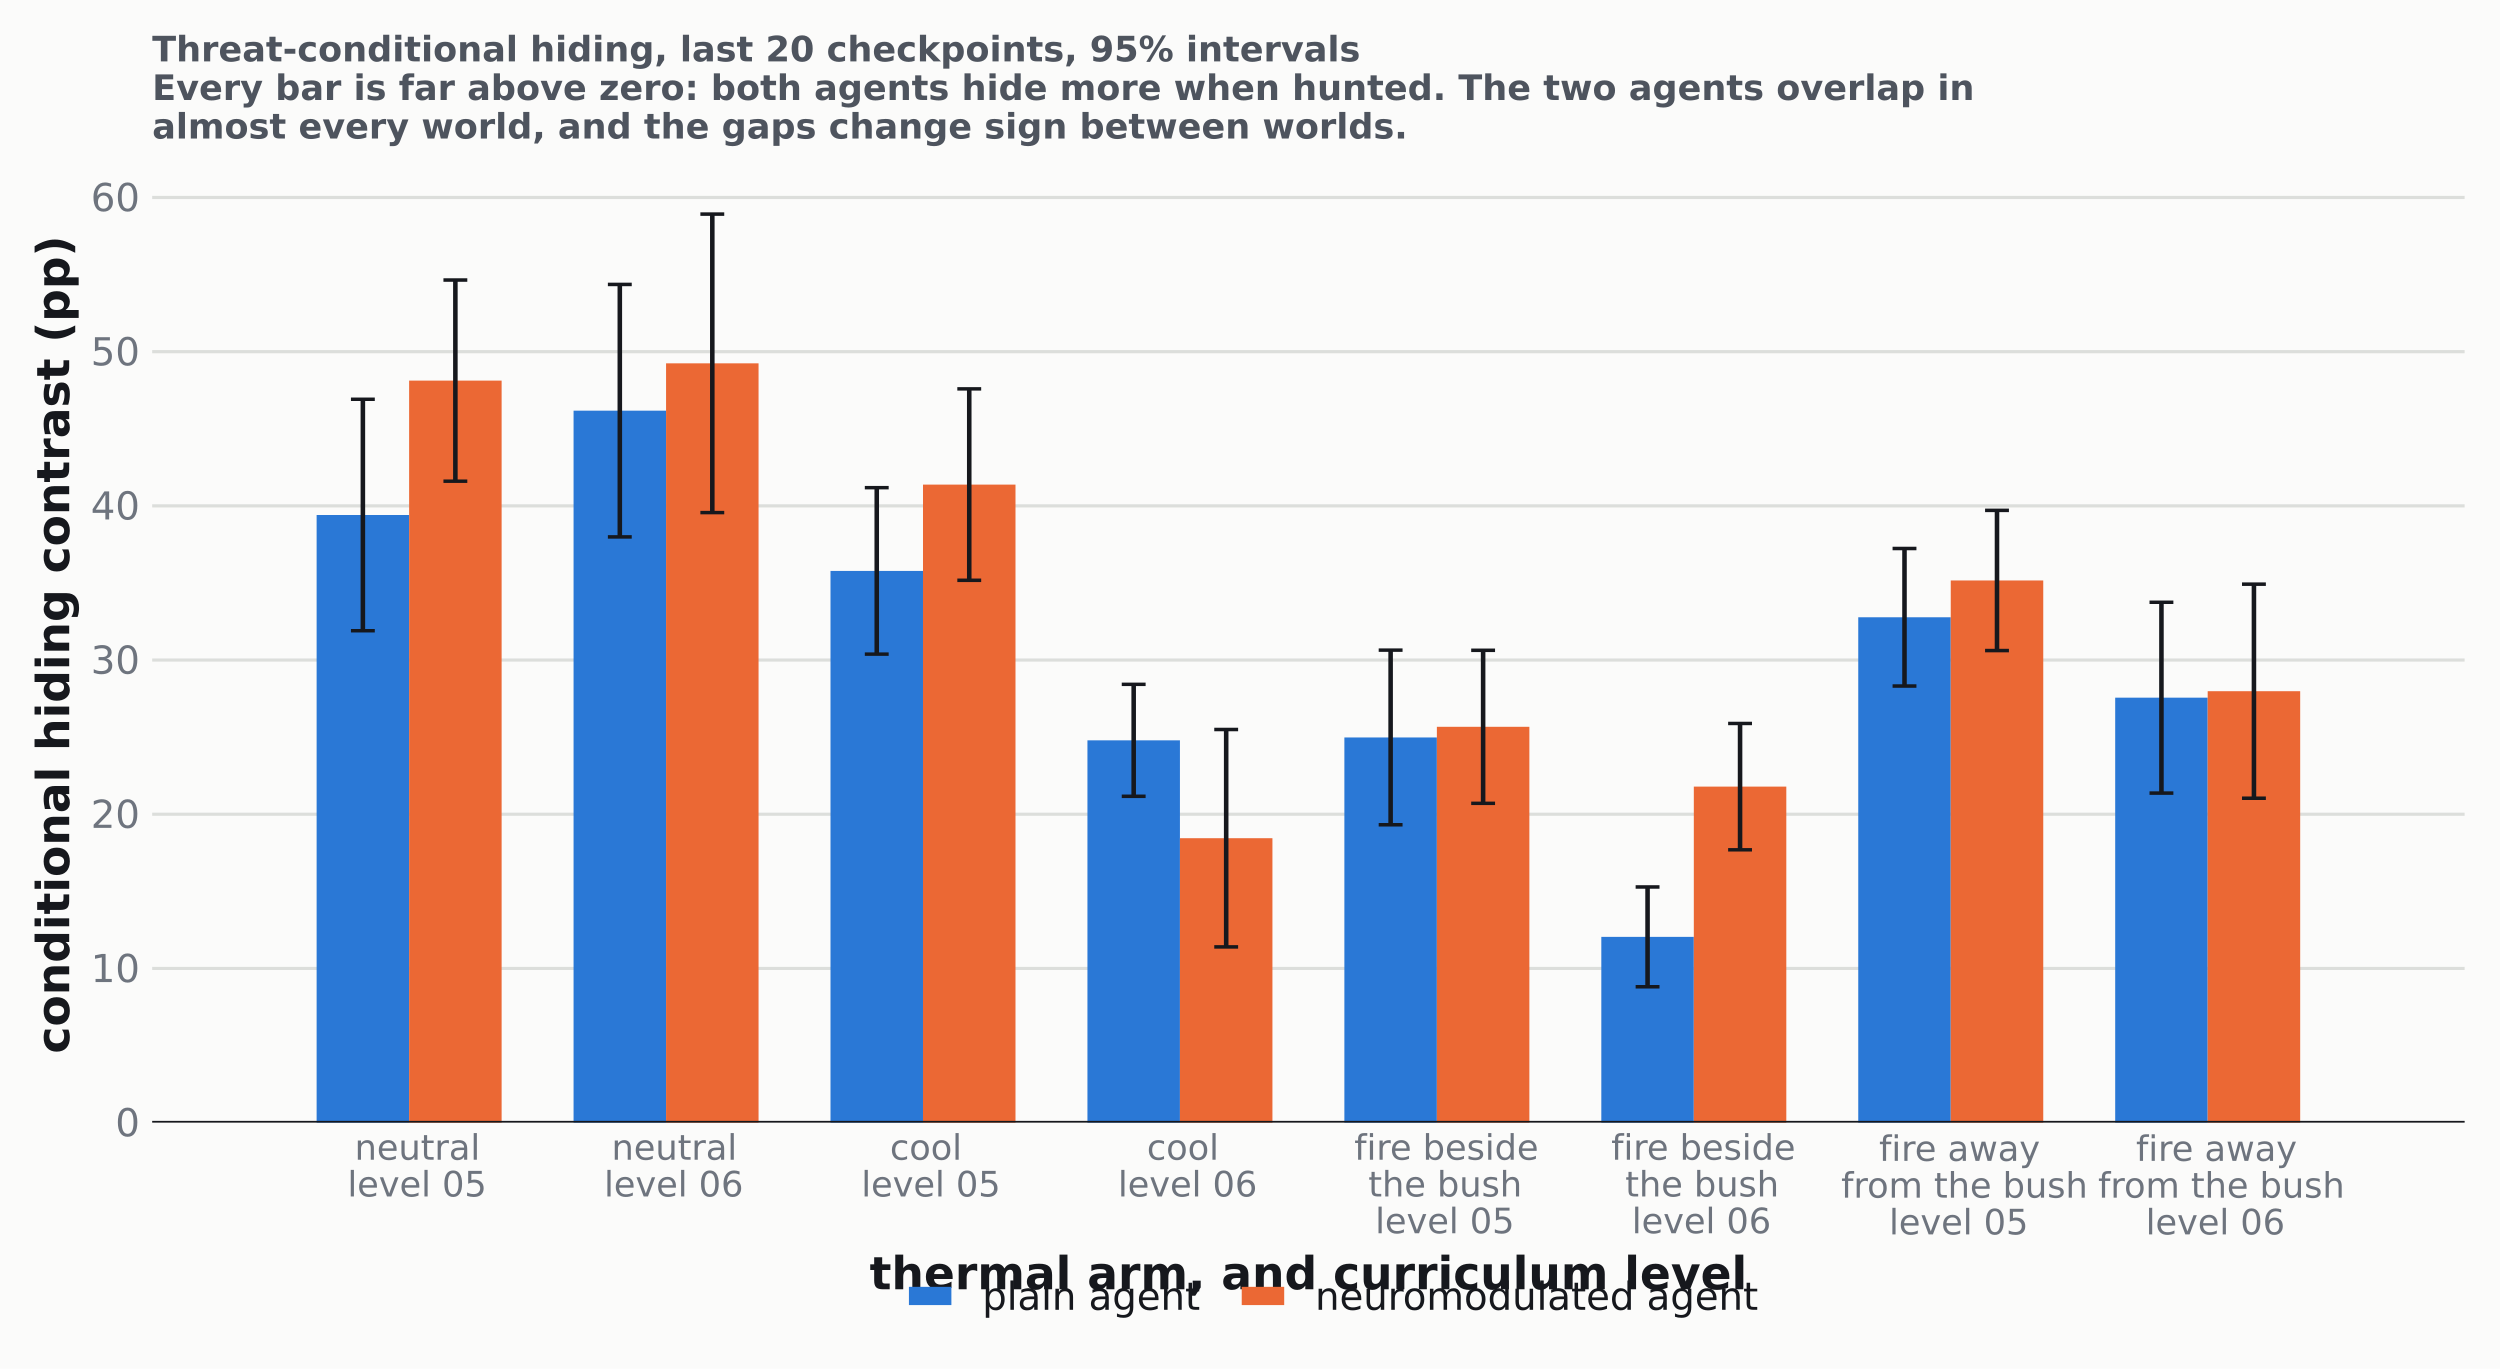
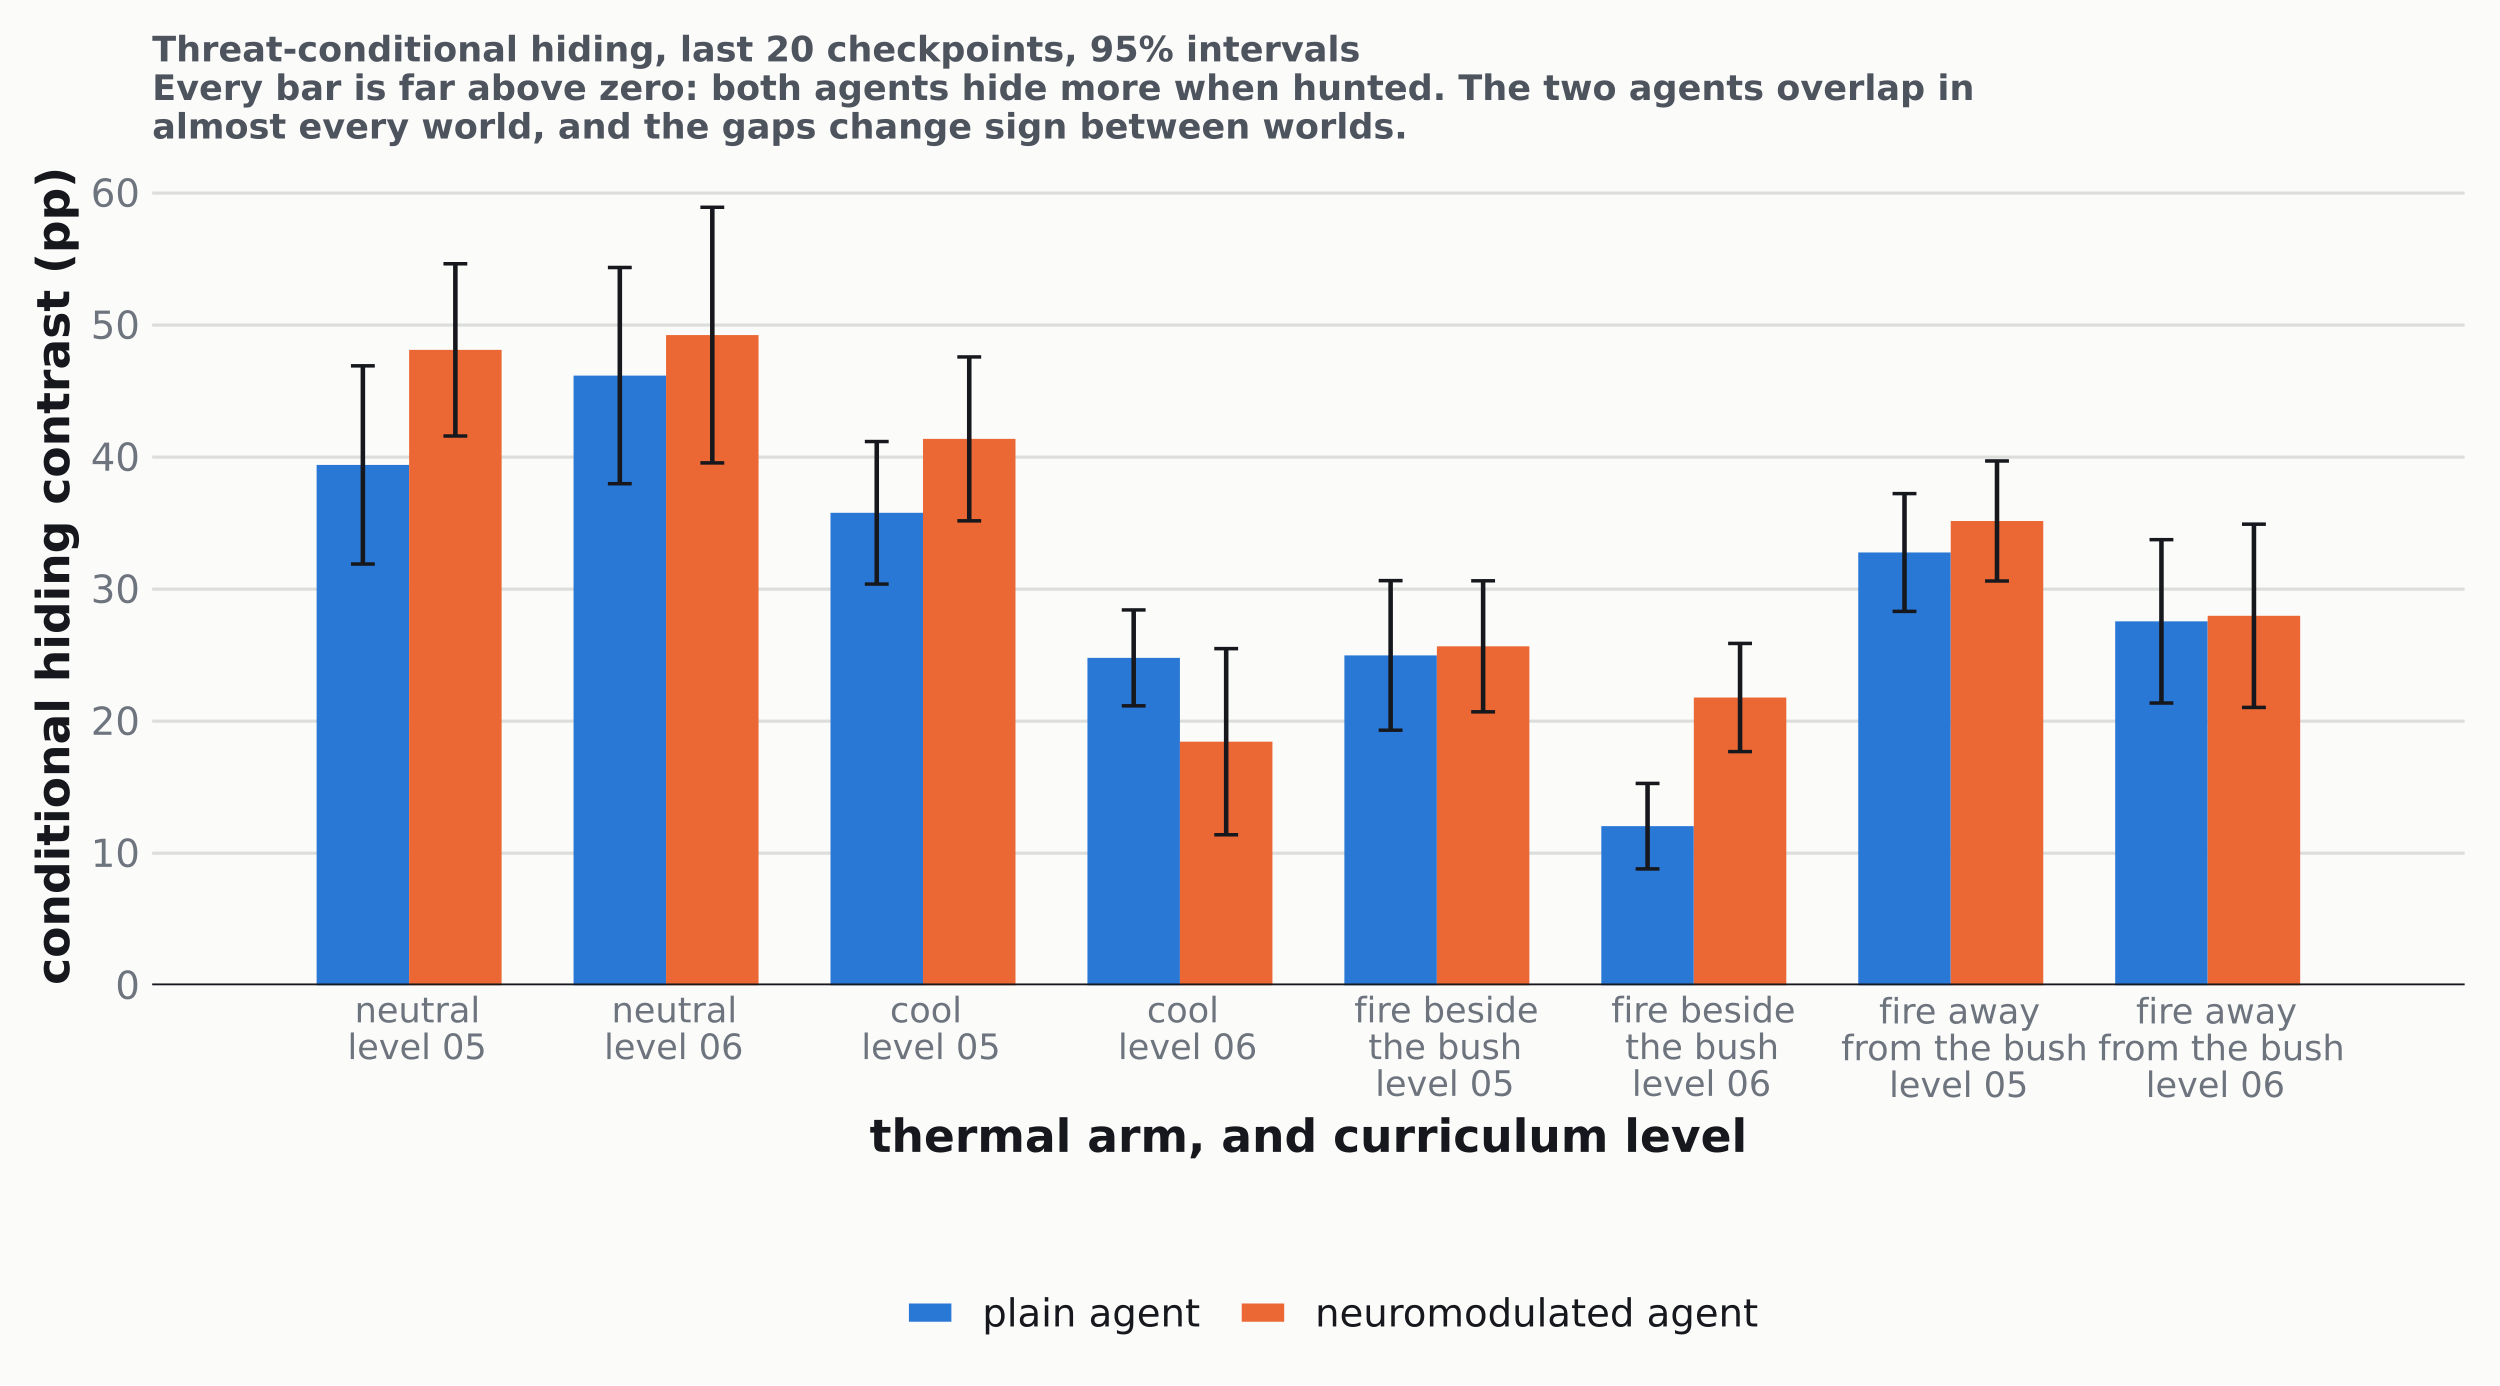
- <svg xmlns="http://www.w3.org/2000/svg" xmlns:xlink="http://www.w3.org/1999/xlink" width="712.378pt" height="390.023pt" viewBox="0 0 712.378 390.023" version="1.1">
+ <svg xmlns="http://www.w3.org/2000/svg" xmlns:xlink="http://www.w3.org/1999/xlink" width="712.378pt" height="394.767pt" viewBox="0 0 712.378 394.767" version="1.1">
  <defs>
    <style type="text/css">*{stroke-linejoin: round; stroke-linecap: butt}</style>
  </defs>
  <g id="figure_1">
    <g id="patch_1">
-       <path d="M 0 390.023  L 712.378 390.023  L 712.378 0  L 0 0  z " style="fill: #fbfbfa" />
+       <path d="M 0 394.767  L 712.378 394.767  L 712.378 0  L 0 0  z " style="fill: #fbfbfa" />
    </g>
    <g id="axes_1">
      <g id="patch_2">
-         <path d="M 43.365 319.894  L 702.298 319.894  L 702.298 47.483  L 43.365 47.483  z " style="fill: #fbfbfa" />
+         <path d="M 43.365 280.744  L 702.298 280.744  L 702.298 47.483  L 43.365 47.483  z " style="fill: #fbfbfa" />
      </g>
      <g id="matplotlib.axis_1">
        <g id="xtick_1">
          <g id="line2d_1" />
          <g id="text_1">
-             <text style="font-size: 10px; font-family: 'Pretendard', 'system-ui', 'DejaVu Sans', sans-serif; fill: #6e747e" transform="translate(101.0552 330.4645)">neutral</text>
-             <text style="font-size: 10px; font-family: 'Pretendard', 'system-ui', 'DejaVu Sans', sans-serif; fill: #6e747e" transform="translate(99.00907 340.9411)">level 05</text>
+             <text style="font-size: 10px; font-family: 'Pretendard', 'system-ui', 'DejaVu Sans', sans-serif; fill: #6e747e" transform="translate(101.0552 291.3138)">neutral</text>
+             <text style="font-size: 10px; font-family: 'Pretendard', 'system-ui', 'DejaVu Sans', sans-serif; fill: #6e747e" transform="translate(99.00907 301.7904)">level 05</text>
          </g>
        </g>
        <g id="xtick_2">
          <g id="line2d_2" />
          <g id="text_2">
-             <text style="font-size: 10px; font-family: 'Pretendard', 'system-ui', 'DejaVu Sans', sans-serif; fill: #6e747e" transform="translate(174.27 330.4645)">neutral</text>
-             <text style="font-size: 10px; font-family: 'Pretendard', 'system-ui', 'DejaVu Sans', sans-serif; fill: #6e747e" transform="translate(172.1411 340.9411)">level 06</text>
+             <text style="font-size: 10px; font-family: 'Pretendard', 'system-ui', 'DejaVu Sans', sans-serif; fill: #6e747e" transform="translate(174.27 291.3138)">neutral</text>
+             <text style="font-size: 10px; font-family: 'Pretendard', 'system-ui', 'DejaVu Sans', sans-serif; fill: #6e747e" transform="translate(172.1411 301.7904)">level 06</text>
          </g>
        </g>
        <g id="xtick_3">
          <g id="line2d_3" />
          <g id="text_3">
-             <text style="font-size: 10px; font-family: 'Pretendard', 'system-ui', 'DejaVu Sans', sans-serif; fill: #6e747e" transform="translate(253.5997 330.4645)">cool</text>
-             <text style="font-size: 10px; font-family: 'Pretendard', 'system-ui', 'DejaVu Sans', sans-serif; fill: #6e747e" transform="translate(245.4388 340.9411)">level 05</text>
+             <text style="font-size: 10px; font-family: 'Pretendard', 'system-ui', 'DejaVu Sans', sans-serif; fill: #6e747e" transform="translate(253.5997 291.3138)">cool</text>
+             <text style="font-size: 10px; font-family: 'Pretendard', 'system-ui', 'DejaVu Sans', sans-serif; fill: #6e747e" transform="translate(245.4388 301.7904)">level 05</text>
          </g>
        </g>
        <g id="xtick_4">
          <g id="line2d_4" />
          <g id="text_4">
-             <text style="font-size: 10px; font-family: 'Pretendard', 'system-ui', 'DejaVu Sans', sans-serif; fill: #6e747e" transform="translate(326.8145 330.4645)">cool</text>
-             <text style="font-size: 10px; font-family: 'Pretendard', 'system-ui', 'DejaVu Sans', sans-serif; fill: #6e747e" transform="translate(318.5708 340.9411)">level 06</text>
+             <text style="font-size: 10px; font-family: 'Pretendard', 'system-ui', 'DejaVu Sans', sans-serif; fill: #6e747e" transform="translate(326.8145 291.3138)">cool</text>
+             <text style="font-size: 10px; font-family: 'Pretendard', 'system-ui', 'DejaVu Sans', sans-serif; fill: #6e747e" transform="translate(318.5708 301.7904)">level 06</text>
          </g>
        </g>
        <g id="xtick_5">
          <g id="line2d_5" />
          <g id="text_5">
-             <text style="font-size: 10px; font-family: 'Pretendard', 'system-ui', 'DejaVu Sans', sans-serif; fill: #6e747e" transform="translate(385.8927 330.4645)">fire beside</text>
-             <text style="font-size: 10px; font-family: 'Pretendard', 'system-ui', 'DejaVu Sans', sans-serif; fill: #6e747e" transform="translate(389.8974 340.9411)">the bush</text>
-             <text style="font-size: 10px; font-family: 'Pretendard', 'system-ui', 'DejaVu Sans', sans-serif; fill: #6e747e" transform="translate(391.8685 351.4177)">level 05</text>
+             <text style="font-size: 10px; font-family: 'Pretendard', 'system-ui', 'DejaVu Sans', sans-serif; fill: #6e747e" transform="translate(385.8927 291.3138)">fire beside</text>
+             <text style="font-size: 10px; font-family: 'Pretendard', 'system-ui', 'DejaVu Sans', sans-serif; fill: #6e747e" transform="translate(389.8974 301.7904)">the bush</text>
+             <text style="font-size: 10px; font-family: 'Pretendard', 'system-ui', 'DejaVu Sans', sans-serif; fill: #6e747e" transform="translate(391.8685 312.2669)">level 05</text>
          </g>
        </g>
        <g id="xtick_6">
          <g id="line2d_6" />
          <g id="text_6">
-             <text style="font-size: 10px; font-family: 'Pretendard', 'system-ui', 'DejaVu Sans', sans-serif; fill: #6e747e" transform="translate(459.1075 330.4645)">fire beside</text>
-             <text style="font-size: 10px; font-family: 'Pretendard', 'system-ui', 'DejaVu Sans', sans-serif; fill: #6e747e" transform="translate(463.1122 340.9411)">the bush</text>
-             <text style="font-size: 10px; font-family: 'Pretendard', 'system-ui', 'DejaVu Sans', sans-serif; fill: #6e747e" transform="translate(465.0005 351.4177)">level 06</text>
+             <text style="font-size: 10px; font-family: 'Pretendard', 'system-ui', 'DejaVu Sans', sans-serif; fill: #6e747e" transform="translate(459.1075 291.3138)">fire beside</text>
+             <text style="font-size: 10px; font-family: 'Pretendard', 'system-ui', 'DejaVu Sans', sans-serif; fill: #6e747e" transform="translate(463.1122 301.7904)">the bush</text>
+             <text style="font-size: 10px; font-family: 'Pretendard', 'system-ui', 'DejaVu Sans', sans-serif; fill: #6e747e" transform="translate(465.0005 312.2669)">level 06</text>
          </g>
        </g>
        <g id="xtick_7">
          <g id="line2d_7" />
          <g id="text_7">
-             <text style="font-size: 10px; font-family: 'Pretendard', 'system-ui', 'DejaVu Sans', sans-serif; fill: #6e747e" transform="translate(535.4427 330.7973)">fire away</text>
-             <text style="font-size: 10px; font-family: 'Pretendard', 'system-ui', 'DejaVu Sans', sans-serif; fill: #6e747e" transform="translate(524.6325 341.2739)">from the bush</text>
-             <text style="font-size: 10px; font-family: 'Pretendard', 'system-ui', 'DejaVu Sans', sans-serif; fill: #6e747e" transform="translate(538.2982 351.7505)">level 05</text>
+             <text style="font-size: 10px; font-family: 'Pretendard', 'system-ui', 'DejaVu Sans', sans-serif; fill: #6e747e" transform="translate(535.4427 291.6466)">fire away</text>
+             <text style="font-size: 10px; font-family: 'Pretendard', 'system-ui', 'DejaVu Sans', sans-serif; fill: #6e747e" transform="translate(524.6325 302.1232)">from the bush</text>
+             <text style="font-size: 10px; font-family: 'Pretendard', 'system-ui', 'DejaVu Sans', sans-serif; fill: #6e747e" transform="translate(538.2982 312.5998)">level 05</text>
          </g>
        </g>
        <g id="xtick_8">
          <g id="line2d_8" />
          <g id="text_8">
-             <text style="font-size: 10px; font-family: 'Pretendard', 'system-ui', 'DejaVu Sans', sans-serif; fill: #6e747e" transform="translate(608.6575 330.7973)">fire away</text>
-             <text style="font-size: 10px; font-family: 'Pretendard', 'system-ui', 'DejaVu Sans', sans-serif; fill: #6e747e" transform="translate(597.8474 341.2739)">from the bush</text>
-             <text style="font-size: 10px; font-family: 'Pretendard', 'system-ui', 'DejaVu Sans', sans-serif; fill: #6e747e" transform="translate(611.4302 351.7505)">level 06</text>
+             <text style="font-size: 10px; font-family: 'Pretendard', 'system-ui', 'DejaVu Sans', sans-serif; fill: #6e747e" transform="translate(608.6575 291.6466)">fire away</text>
+             <text style="font-size: 10px; font-family: 'Pretendard', 'system-ui', 'DejaVu Sans', sans-serif; fill: #6e747e" transform="translate(597.8474 302.1232)">from the bush</text>
+             <text style="font-size: 10px; font-family: 'Pretendard', 'system-ui', 'DejaVu Sans', sans-serif; fill: #6e747e" transform="translate(611.4302 312.5998)">level 06</text>
          </g>
        </g>
        <g id="text_9">
-           <text style="font-weight: 600; font-size: 13px; font-family: 'Pretendard', 'system-ui', 'DejaVu Sans', sans-serif; text-anchor: middle; fill: #16181d" x="372.831" y="367.379" transform="rotate(-0 372.8313 367.3789)">thermal arm, and curriculum level</text>
+           <text style="font-weight: 600; font-size: 13px; font-family: 'Pretendard', 'system-ui', 'DejaVu Sans', sans-serif; text-anchor: middle; fill: #16181d" x="372.831" y="328.228" transform="rotate(-0 372.8313 328.2282)">thermal arm, and curriculum level</text>
        </g>
      </g>
      <g id="matplotlib.axis_2">
        <g id="ytick_1">
          <g id="line2d_9">
-             <path d="M 43.365 319.894  L 702.298 319.894  " clip-path="url(#pcd1cdc947e)" style="fill: none; stroke: #dcdedb; stroke-width: 0.9; stroke-linecap: round" />
+             <path d="M 43.365 280.744  L 702.298 280.744  " clip-path="url(#pf1f466dfa1)" style="fill: none; stroke: #dcdedb; stroke-width: 0.9; stroke-linecap: round" />
          </g>
          <g id="line2d_10" />
          <g id="text_10">
-             <text style="font-size: 11px; font-family: 'Pretendard', 'system-ui', 'DejaVu Sans', sans-serif; text-anchor: end; fill: #6e747e" x="39.865" y="323.783" transform="rotate(-0 39.86453 323.7829)">0</text>
+             <text style="font-size: 11px; font-family: 'Pretendard', 'system-ui', 'DejaVu Sans', sans-serif; text-anchor: end; fill: #6e747e" x="39.865" y="284.632" transform="rotate(-0 39.86453 284.6322)">0</text>
          </g>
        </g>
        <g id="ytick_2">
          <g id="line2d_11">
-             <path d="M 43.365 275.957  L 702.298 275.957  " clip-path="url(#pcd1cdc947e)" style="fill: none; stroke: #dcdedb; stroke-width: 0.9; stroke-linecap: round" />
+             <path d="M 43.365 243.121  L 702.298 243.121  " clip-path="url(#pf1f466dfa1)" style="fill: none; stroke: #dcdedb; stroke-width: 0.9; stroke-linecap: round" />
          </g>
          <g id="line2d_12" />
          <g id="text_11">
-             <text style="font-size: 11px; font-family: 'Pretendard', 'system-ui', 'DejaVu Sans', sans-serif; text-anchor: end; fill: #6e747e" x="39.865" y="279.846" transform="rotate(-0 39.86453 279.8455)">10</text>
+             <text style="font-size: 11px; font-family: 'Pretendard', 'system-ui', 'DejaVu Sans', sans-serif; text-anchor: end; fill: #6e747e" x="39.865" y="247.009" transform="rotate(-0 39.86453 247.0094)">10</text>
          </g>
        </g>
        <g id="ytick_3">
          <g id="line2d_13">
-             <path d="M 43.365 232.019  L 702.298 232.019  " clip-path="url(#pcd1cdc947e)" style="fill: none; stroke: #dcdedb; stroke-width: 0.9; stroke-linecap: round" />
+             <path d="M 43.365 205.498  L 702.298 205.498  " clip-path="url(#pf1f466dfa1)" style="fill: none; stroke: #dcdedb; stroke-width: 0.9; stroke-linecap: round" />
          </g>
          <g id="line2d_14" />
          <g id="text_12">
-             <text style="font-size: 11px; font-family: 'Pretendard', 'system-ui', 'DejaVu Sans', sans-serif; text-anchor: end; fill: #6e747e" x="39.865" y="235.908" transform="rotate(-0 39.86453 235.9081)">20</text>
+             <text style="font-size: 11px; font-family: 'Pretendard', 'system-ui', 'DejaVu Sans', sans-serif; text-anchor: end; fill: #6e747e" x="39.865" y="209.387" transform="rotate(-0 39.86453 209.3867)">20</text>
          </g>
        </g>
        <g id="ytick_4">
          <g id="line2d_15">
-             <path d="M 43.365 188.082  L 702.298 188.082  " clip-path="url(#pcd1cdc947e)" style="fill: none; stroke: #dcdedb; stroke-width: 0.9; stroke-linecap: round" />
+             <path d="M 43.365 167.875  L 702.298 167.875  " clip-path="url(#pf1f466dfa1)" style="fill: none; stroke: #dcdedb; stroke-width: 0.9; stroke-linecap: round" />
          </g>
          <g id="line2d_16" />
          <g id="text_13">
-             <text style="font-size: 11px; font-family: 'Pretendard', 'system-ui', 'DejaVu Sans', sans-serif; text-anchor: end; fill: #6e747e" x="39.865" y="191.971" transform="rotate(-0 39.86453 191.9708)">30</text>
+             <text style="font-size: 11px; font-family: 'Pretendard', 'system-ui', 'DejaVu Sans', sans-serif; text-anchor: end; fill: #6e747e" x="39.865" y="171.764" transform="rotate(-0 39.86453 171.7639)">30</text>
          </g>
        </g>
        <g id="ytick_5">
          <g id="line2d_17">
-             <path d="M 43.365 144.145  L 702.298 144.145  " clip-path="url(#pcd1cdc947e)" style="fill: none; stroke: #dcdedb; stroke-width: 0.9; stroke-linecap: round" />
+             <path d="M 43.365 130.253  L 702.298 130.253  " clip-path="url(#pf1f466dfa1)" style="fill: none; stroke: #dcdedb; stroke-width: 0.9; stroke-linecap: round" />
          </g>
          <g id="line2d_18" />
          <g id="text_14">
-             <text style="font-size: 11px; font-family: 'Pretendard', 'system-ui', 'DejaVu Sans', sans-serif; text-anchor: end; fill: #6e747e" x="39.865" y="148.033" transform="rotate(-0 39.86453 148.0334)">40</text>
+             <text style="font-size: 11px; font-family: 'Pretendard', 'system-ui', 'DejaVu Sans', sans-serif; text-anchor: end; fill: #6e747e" x="39.865" y="134.141" transform="rotate(-0 39.86453 134.1412)">40</text>
          </g>
        </g>
        <g id="ytick_6">
          <g id="line2d_19">
-             <path d="M 43.365 100.207  L 702.298 100.207  " clip-path="url(#pcd1cdc947e)" style="fill: none; stroke: #dcdedb; stroke-width: 0.9; stroke-linecap: round" />
+             <path d="M 43.365 92.63  L 702.298 92.63  " clip-path="url(#pf1f466dfa1)" style="fill: none; stroke: #dcdedb; stroke-width: 0.9; stroke-linecap: round" />
          </g>
          <g id="line2d_20" />
          <g id="text_15">
-             <text style="font-size: 11px; font-family: 'Pretendard', 'system-ui', 'DejaVu Sans', sans-serif; text-anchor: end; fill: #6e747e" x="39.865" y="104.096" transform="rotate(-0 39.86453 104.096)">50</text>
+             <text style="font-size: 11px; font-family: 'Pretendard', 'system-ui', 'DejaVu Sans', sans-serif; text-anchor: end; fill: #6e747e" x="39.865" y="96.518" transform="rotate(-0 39.86453 96.51846)">50</text>
          </g>
        </g>
        <g id="ytick_7">
          <g id="line2d_21">
-             <path d="M 43.365 56.27  L 702.298 56.27  " clip-path="url(#pcd1cdc947e)" style="fill: none; stroke: #dcdedb; stroke-width: 0.9; stroke-linecap: round" />
+             <path d="M 43.365 55.007  L 702.298 55.007  " clip-path="url(#pf1f466dfa1)" style="fill: none; stroke: #dcdedb; stroke-width: 0.9; stroke-linecap: round" />
          </g>
          <g id="line2d_22" />
          <g id="text_16">
-             <text style="font-size: 11px; font-family: 'Pretendard', 'system-ui', 'DejaVu Sans', sans-serif; text-anchor: end; fill: #6e747e" x="39.865" y="60.159" transform="rotate(-0 39.86453 60.15865)">60</text>
+             <text style="font-size: 11px; font-family: 'Pretendard', 'system-ui', 'DejaVu Sans', sans-serif; text-anchor: end; fill: #6e747e" x="39.865" y="58.896" transform="rotate(-0 39.86453 58.89572)">60</text>
          </g>
        </g>
        <g id="text_17">
-           <text style="font-weight: 600; font-size: 13px; font-family: 'Pretendard', 'system-ui', 'DejaVu Sans', sans-serif; text-anchor: middle; fill: #16181d" x="19.716" y="183.688" transform="rotate(-90 19.71625 183.6884)">conditional hiding contrast (pp)</text>
+           <text style="font-weight: 600; font-size: 13px; font-family: 'Pretendard', 'system-ui', 'DejaVu Sans', sans-serif; text-anchor: middle; fill: #16181d" x="19.716" y="164.113" transform="rotate(-90 19.71625 164.113)">conditional hiding contrast (pp)</text>
        </g>
      </g>
      <g id="patch_3">
-         <path d="M 90.222 319.894  L 116.579 319.894  L 116.579 146.752  L 90.222 146.752  z " clip-path="url(#pcd1cdc947e)" style="fill: #2a78d6" />
+         <path d="M 90.222 280.744  L 116.579 280.744  L 116.579 132.485  L 90.222 132.485  z " clip-path="url(#pf1f466dfa1)" style="fill: #2a78d6" />
      </g>
      <g id="patch_4">
-         <path d="M 163.437 319.894  L 189.794 319.894  L 189.794 117.018  L 163.437 117.018  z " clip-path="url(#pcd1cdc947e)" style="fill: #2a78d6" />
+         <path d="M 163.437 280.744  L 189.794 280.744  L 189.794 107.024  L 163.437 107.024  z " clip-path="url(#pf1f466dfa1)" style="fill: #2a78d6" />
      </g>
      <g id="patch_5">
-         <path d="M 236.652 319.894  L 263.009 319.894  L 263.009 162.68  L 236.652 162.68  z " clip-path="url(#pcd1cdc947e)" style="fill: #2a78d6" />
+         <path d="M 236.652 280.744  L 263.009 280.744  L 263.009 146.124  L 236.652 146.124  z " clip-path="url(#pf1f466dfa1)" style="fill: #2a78d6" />
      </g>
      <g id="patch_6">
-         <path d="M 309.867 319.894  L 336.224 319.894  L 336.224 210.958  L 309.867 210.958  z " clip-path="url(#pcd1cdc947e)" style="fill: #2a78d6" />
+         <path d="M 309.867 280.744  L 336.224 280.744  L 336.224 187.464  L 309.867 187.464  z " clip-path="url(#pf1f466dfa1)" style="fill: #2a78d6" />
      </g>
      <g id="patch_7">
-         <path d="M 383.081 319.894  L 409.439 319.894  L 409.439 210.141  L 383.081 210.141  z " clip-path="url(#pcd1cdc947e)" style="fill: #2a78d6" />
+         <path d="M 383.081 280.744  L 409.439 280.744  L 409.439 186.764  L 383.081 186.764  z " clip-path="url(#pf1f466dfa1)" style="fill: #2a78d6" />
      </g>
      <g id="patch_8">
-         <path d="M 456.296 319.894  L 482.654 319.894  L 482.654 266.956  L 456.296 266.956  z " clip-path="url(#pcd1cdc947e)" style="fill: #2a78d6" />
+         <path d="M 456.296 280.744  L 482.654 280.744  L 482.654 235.414  L 456.296 235.414  z " clip-path="url(#pf1f466dfa1)" style="fill: #2a78d6" />
      </g>
      <g id="patch_9">
-         <path d="M 529.511 319.894  L 555.868 319.894  L 555.868 175.887  L 529.511 175.887  z " clip-path="url(#pcd1cdc947e)" style="fill: #2a78d6" />
+         <path d="M 529.511 280.744  L 555.868 280.744  L 555.868 157.433  L 529.511 157.433  z " clip-path="url(#pf1f466dfa1)" style="fill: #2a78d6" />
      </g>
      <g id="patch_10">
-         <path d="M 602.726 319.894  L 629.083 319.894  L 629.083 198.805  L 602.726 198.805  z " clip-path="url(#pcd1cdc947e)" style="fill: #2a78d6" />
+         <path d="M 602.726 280.744  L 629.083 280.744  L 629.083 177.057  L 602.726 177.057  z " clip-path="url(#pf1f466dfa1)" style="fill: #2a78d6" />
      </g>
      <g id="patch_11">
-         <path d="M 116.579 319.894  L 142.937 319.894  L 142.937 108.461  L 116.579 108.461  z " clip-path="url(#pcd1cdc947e)" style="fill: #eb6834" />
+         <path d="M 116.579 280.744  L 142.937 280.744  L 142.937 99.697  L 116.579 99.697  z " clip-path="url(#pf1f466dfa1)" style="fill: #eb6834" />
      </g>
      <g id="patch_12">
-         <path d="M 189.794 319.894  L 216.152 319.894  L 216.152 103.538  L 189.794 103.538  z " clip-path="url(#pcd1cdc947e)" style="fill: #eb6834" />
+         <path d="M 189.794 280.744  L 216.152 280.744  L 216.152 95.482  L 189.794 95.482  z " clip-path="url(#pf1f466dfa1)" style="fill: #eb6834" />
      </g>
      <g id="patch_13">
-         <path d="M 263.009 319.894  L 289.366 319.894  L 289.366 138.084  L 263.009 138.084  z " clip-path="url(#pcd1cdc947e)" style="fill: #eb6834" />
+         <path d="M 263.009 280.744  L 289.366 280.744  L 289.366 125.062  L 263.009 125.062  z " clip-path="url(#pf1f466dfa1)" style="fill: #eb6834" />
      </g>
      <g id="patch_14">
-         <path d="M 336.224 319.894  L 362.581 319.894  L 362.581 238.85  L 336.224 238.85  z " clip-path="url(#pcd1cdc947e)" style="fill: #eb6834" />
+         <path d="M 336.224 280.744  L 362.581 280.744  L 362.581 211.346  L 336.224 211.346  z " clip-path="url(#pf1f466dfa1)" style="fill: #eb6834" />
      </g>
      <g id="patch_15">
-         <path d="M 409.439 319.894  L 435.796 319.894  L 435.796 207.107  L 409.439 207.107  z " clip-path="url(#pcd1cdc947e)" style="fill: #eb6834" />
+         <path d="M 409.439 280.744  L 435.796 280.744  L 435.796 184.166  L 409.439 184.166  z " clip-path="url(#pf1f466dfa1)" style="fill: #eb6834" />
      </g>
      <g id="patch_16">
-         <path d="M 482.654 319.894  L 509.011 319.894  L 509.011 224.152  L 482.654 224.152  z " clip-path="url(#pcd1cdc947e)" style="fill: #eb6834" />
+         <path d="M 482.654 280.744  L 509.011 280.744  L 509.011 198.762  L 482.654 198.762  z " clip-path="url(#pf1f466dfa1)" style="fill: #eb6834" />
      </g>
      <g id="patch_17">
-         <path d="M 555.868 319.894  L 582.226 319.894  L 582.226 165.402  L 555.868 165.402  z " clip-path="url(#pcd1cdc947e)" style="fill: #eb6834" />
+         <path d="M 555.868 280.744  L 582.226 280.744  L 582.226 148.454  L 555.868 148.454  z " clip-path="url(#pf1f466dfa1)" style="fill: #eb6834" />
      </g>
      <g id="patch_18">
-         <path d="M 629.083 319.894  L 655.441 319.894  L 655.441 196.957  L 629.083 196.957  z " clip-path="url(#pcd1cdc947e)" style="fill: #eb6834" />
+         <path d="M 629.083 280.744  L 655.441 280.744  L 655.441 175.475  L 629.083 175.475  z " clip-path="url(#pf1f466dfa1)" style="fill: #eb6834" />
      </g>
      <g id="LineCollection_1">
-         <path d="M 103.401 179.729  L 103.401 113.775  " clip-path="url(#pcd1cdc947e)" style="fill: none; stroke: #16181d; stroke-width: 1.3" />
-         <path d="M 176.616 152.988  L 176.616 81.048  " clip-path="url(#pcd1cdc947e)" style="fill: none; stroke: #16181d; stroke-width: 1.3" />
-         <path d="M 249.83 186.395  L 249.83 138.964  " clip-path="url(#pcd1cdc947e)" style="fill: none; stroke: #16181d; stroke-width: 1.3" />
-         <path d="M 323.045 226.912  L 323.045 195.004  " clip-path="url(#pcd1cdc947e)" style="fill: none; stroke: #16181d; stroke-width: 1.3" />
-         <path d="M 396.26 235.023  L 396.26 185.259  " clip-path="url(#pcd1cdc947e)" style="fill: none; stroke: #16181d; stroke-width: 1.3" />
-         <path d="M 469.475 281.175  L 469.475 252.737  " clip-path="url(#pcd1cdc947e)" style="fill: none; stroke: #16181d; stroke-width: 1.3" />
-         <path d="M 542.69 195.482  L 542.69 156.293  " clip-path="url(#pcd1cdc947e)" style="fill: none; stroke: #16181d; stroke-width: 1.3" />
-         <path d="M 615.905 225.99  L 615.905 171.62  " clip-path="url(#pcd1cdc947e)" style="fill: none; stroke: #16181d; stroke-width: 1.3" />
+         <path d="M 103.401 160.723  L 103.401 104.248  " clip-path="url(#pf1f466dfa1)" style="fill: none; stroke: #16181d; stroke-width: 1.3" />
+         <path d="M 176.616 137.825  L 176.616 76.224  " clip-path="url(#pf1f466dfa1)" style="fill: none; stroke: #16181d; stroke-width: 1.3" />
+         <path d="M 249.83 166.431  L 249.83 125.816  " clip-path="url(#pf1f466dfa1)" style="fill: none; stroke: #16181d; stroke-width: 1.3" />
+         <path d="M 323.045 201.125  L 323.045 173.802  " clip-path="url(#pf1f466dfa1)" style="fill: none; stroke: #16181d; stroke-width: 1.3" />
+         <path d="M 396.26 208.07  L 396.26 165.458  " clip-path="url(#pf1f466dfa1)" style="fill: none; stroke: #16181d; stroke-width: 1.3" />
+         <path d="M 469.475 247.589  L 469.475 223.238  " clip-path="url(#pf1f466dfa1)" style="fill: none; stroke: #16181d; stroke-width: 1.3" />
+         <path d="M 542.69 174.212  L 542.69 140.654  " clip-path="url(#pf1f466dfa1)" style="fill: none; stroke: #16181d; stroke-width: 1.3" />
+         <path d="M 615.905 200.335  L 615.905 153.779  " clip-path="url(#pf1f466dfa1)" style="fill: none; stroke: #16181d; stroke-width: 1.3" />
      </g>
      <g id="line2d_23">
        <defs>
-           <path id="m4b3c7bb40b" d="M 3.4 0  L -3.4 -0  " style="stroke: #16181d" />
+           <path id="maef189c7ff" d="M 3.4 0  L -3.4 -0  " style="stroke: #16181d" />
        </defs>
-         <g clip-path="url(#pcd1cdc947e)">
-           <use xlink:href="#m4b3c7bb40b" x="103.401" y="179.729" style="fill: #2a78d6; stroke: #16181d" />
-           <use xlink:href="#m4b3c7bb40b" x="176.616" y="152.988" style="fill: #2a78d6; stroke: #16181d" />
-           <use xlink:href="#m4b3c7bb40b" x="249.83" y="186.395" style="fill: #2a78d6; stroke: #16181d" />
-           <use xlink:href="#m4b3c7bb40b" x="323.045" y="226.912" style="fill: #2a78d6; stroke: #16181d" />
-           <use xlink:href="#m4b3c7bb40b" x="396.26" y="235.023" style="fill: #2a78d6; stroke: #16181d" />
-           <use xlink:href="#m4b3c7bb40b" x="469.475" y="281.175" style="fill: #2a78d6; stroke: #16181d" />
-           <use xlink:href="#m4b3c7bb40b" x="542.69" y="195.482" style="fill: #2a78d6; stroke: #16181d" />
-           <use xlink:href="#m4b3c7bb40b" x="615.905" y="225.99" style="fill: #2a78d6; stroke: #16181d" />
+         <g clip-path="url(#pf1f466dfa1)">
+           <use xlink:href="#maef189c7ff" x="103.401" y="160.723" style="fill: #2a78d6; stroke: #16181d" />
+           <use xlink:href="#maef189c7ff" x="176.616" y="137.825" style="fill: #2a78d6; stroke: #16181d" />
+           <use xlink:href="#maef189c7ff" x="249.83" y="166.431" style="fill: #2a78d6; stroke: #16181d" />
+           <use xlink:href="#maef189c7ff" x="323.045" y="201.125" style="fill: #2a78d6; stroke: #16181d" />
+           <use xlink:href="#maef189c7ff" x="396.26" y="208.07" style="fill: #2a78d6; stroke: #16181d" />
+           <use xlink:href="#maef189c7ff" x="469.475" y="247.589" style="fill: #2a78d6; stroke: #16181d" />
+           <use xlink:href="#maef189c7ff" x="542.69" y="174.212" style="fill: #2a78d6; stroke: #16181d" />
+           <use xlink:href="#maef189c7ff" x="615.905" y="200.335" style="fill: #2a78d6; stroke: #16181d" />
        </g>
      </g>
      <g id="line2d_24">
-         <g clip-path="url(#pcd1cdc947e)">
-           <use xlink:href="#m4b3c7bb40b" x="103.401" y="113.775" style="fill: #2a78d6; stroke: #16181d" />
-           <use xlink:href="#m4b3c7bb40b" x="176.616" y="81.048" style="fill: #2a78d6; stroke: #16181d" />
-           <use xlink:href="#m4b3c7bb40b" x="249.83" y="138.964" style="fill: #2a78d6; stroke: #16181d" />
-           <use xlink:href="#m4b3c7bb40b" x="323.045" y="195.004" style="fill: #2a78d6; stroke: #16181d" />
-           <use xlink:href="#m4b3c7bb40b" x="396.26" y="185.259" style="fill: #2a78d6; stroke: #16181d" />
-           <use xlink:href="#m4b3c7bb40b" x="469.475" y="252.737" style="fill: #2a78d6; stroke: #16181d" />
-           <use xlink:href="#m4b3c7bb40b" x="542.69" y="156.293" style="fill: #2a78d6; stroke: #16181d" />
-           <use xlink:href="#m4b3c7bb40b" x="615.905" y="171.62" style="fill: #2a78d6; stroke: #16181d" />
+         <g clip-path="url(#pf1f466dfa1)">
+           <use xlink:href="#maef189c7ff" x="103.401" y="104.248" style="fill: #2a78d6; stroke: #16181d" />
+           <use xlink:href="#maef189c7ff" x="176.616" y="76.224" style="fill: #2a78d6; stroke: #16181d" />
+           <use xlink:href="#maef189c7ff" x="249.83" y="125.816" style="fill: #2a78d6; stroke: #16181d" />
+           <use xlink:href="#maef189c7ff" x="323.045" y="173.802" style="fill: #2a78d6; stroke: #16181d" />
+           <use xlink:href="#maef189c7ff" x="396.26" y="165.458" style="fill: #2a78d6; stroke: #16181d" />
+           <use xlink:href="#maef189c7ff" x="469.475" y="223.238" style="fill: #2a78d6; stroke: #16181d" />
+           <use xlink:href="#maef189c7ff" x="542.69" y="140.654" style="fill: #2a78d6; stroke: #16181d" />
+           <use xlink:href="#maef189c7ff" x="615.905" y="153.779" style="fill: #2a78d6; stroke: #16181d" />
        </g>
      </g>
      <g id="LineCollection_2">
-         <path d="M 129.758 137.121  L 129.758 79.801  " clip-path="url(#pcd1cdc947e)" style="fill: none; stroke: #16181d; stroke-width: 1.3" />
-         <path d="M 202.973 146.069  L 202.973 61.006  " clip-path="url(#pcd1cdc947e)" style="fill: none; stroke: #16181d; stroke-width: 1.3" />
-         <path d="M 276.188 165.356  L 276.188 110.811  " clip-path="url(#pcd1cdc947e)" style="fill: none; stroke: #16181d; stroke-width: 1.3" />
-         <path d="M 349.403 269.824  L 349.403 207.875  " clip-path="url(#pcd1cdc947e)" style="fill: none; stroke: #16181d; stroke-width: 1.3" />
-         <path d="M 422.617 228.91  L 422.617 185.304  " clip-path="url(#pcd1cdc947e)" style="fill: none; stroke: #16181d; stroke-width: 1.3" />
-         <path d="M 495.832 242.15  L 495.832 206.155  " clip-path="url(#pcd1cdc947e)" style="fill: none; stroke: #16181d; stroke-width: 1.3" />
-         <path d="M 569.047 185.378  L 569.047 145.425  " clip-path="url(#pcd1cdc947e)" style="fill: none; stroke: #16181d; stroke-width: 1.3" />
-         <path d="M 642.262 227.453  L 642.262 166.462  " clip-path="url(#pcd1cdc947e)" style="fill: none; stroke: #16181d; stroke-width: 1.3" />
+         <path d="M 129.758 124.238  L 129.758 75.156  " clip-path="url(#pf1f466dfa1)" style="fill: none; stroke: #16181d; stroke-width: 1.3" />
+         <path d="M 202.973 131.901  L 202.973 59.063  " clip-path="url(#pf1f466dfa1)" style="fill: none; stroke: #16181d; stroke-width: 1.3" />
+         <path d="M 276.188 148.416  L 276.188 101.709  " clip-path="url(#pf1f466dfa1)" style="fill: none; stroke: #16181d; stroke-width: 1.3" />
+         <path d="M 349.403 237.869  L 349.403 184.824  " clip-path="url(#pf1f466dfa1)" style="fill: none; stroke: #16181d; stroke-width: 1.3" />
+         <path d="M 422.617 202.835  L 422.617 165.497  " clip-path="url(#pf1f466dfa1)" style="fill: none; stroke: #16181d; stroke-width: 1.3" />
+         <path d="M 495.832 214.172  L 495.832 183.351  " clip-path="url(#pf1f466dfa1)" style="fill: none; stroke: #16181d; stroke-width: 1.3" />
+         <path d="M 569.047 165.56  L 569.047 131.349  " clip-path="url(#pf1f466dfa1)" style="fill: none; stroke: #16181d; stroke-width: 1.3" />
+         <path d="M 642.262 201.588  L 642.262 149.362  " clip-path="url(#pf1f466dfa1)" style="fill: none; stroke: #16181d; stroke-width: 1.3" />
      </g>
      <g id="line2d_25">
-         <g clip-path="url(#pcd1cdc947e)">
-           <use xlink:href="#m4b3c7bb40b" x="129.758" y="137.121" style="fill: #2a78d6; stroke: #16181d" />
-           <use xlink:href="#m4b3c7bb40b" x="202.973" y="146.069" style="fill: #2a78d6; stroke: #16181d" />
-           <use xlink:href="#m4b3c7bb40b" x="276.188" y="165.356" style="fill: #2a78d6; stroke: #16181d" />
-           <use xlink:href="#m4b3c7bb40b" x="349.403" y="269.824" style="fill: #2a78d6; stroke: #16181d" />
-           <use xlink:href="#m4b3c7bb40b" x="422.617" y="228.91" style="fill: #2a78d6; stroke: #16181d" />
-           <use xlink:href="#m4b3c7bb40b" x="495.832" y="242.15" style="fill: #2a78d6; stroke: #16181d" />
-           <use xlink:href="#m4b3c7bb40b" x="569.047" y="185.378" style="fill: #2a78d6; stroke: #16181d" />
-           <use xlink:href="#m4b3c7bb40b" x="642.262" y="227.453" style="fill: #2a78d6; stroke: #16181d" />
+         <g clip-path="url(#pf1f466dfa1)">
+           <use xlink:href="#maef189c7ff" x="129.758" y="124.238" style="fill: #2a78d6; stroke: #16181d" />
+           <use xlink:href="#maef189c7ff" x="202.973" y="131.901" style="fill: #2a78d6; stroke: #16181d" />
+           <use xlink:href="#maef189c7ff" x="276.188" y="148.416" style="fill: #2a78d6; stroke: #16181d" />
+           <use xlink:href="#maef189c7ff" x="349.403" y="237.869" style="fill: #2a78d6; stroke: #16181d" />
+           <use xlink:href="#maef189c7ff" x="422.617" y="202.835" style="fill: #2a78d6; stroke: #16181d" />
+           <use xlink:href="#maef189c7ff" x="495.832" y="214.172" style="fill: #2a78d6; stroke: #16181d" />
+           <use xlink:href="#maef189c7ff" x="569.047" y="165.56" style="fill: #2a78d6; stroke: #16181d" />
+           <use xlink:href="#maef189c7ff" x="642.262" y="201.588" style="fill: #2a78d6; stroke: #16181d" />
        </g>
      </g>
      <g id="line2d_26">
-         <g clip-path="url(#pcd1cdc947e)">
-           <use xlink:href="#m4b3c7bb40b" x="129.758" y="79.801" style="fill: #2a78d6; stroke: #16181d" />
-           <use xlink:href="#m4b3c7bb40b" x="202.973" y="61.006" style="fill: #2a78d6; stroke: #16181d" />
-           <use xlink:href="#m4b3c7bb40b" x="276.188" y="110.811" style="fill: #2a78d6; stroke: #16181d" />
-           <use xlink:href="#m4b3c7bb40b" x="349.403" y="207.875" style="fill: #2a78d6; stroke: #16181d" />
-           <use xlink:href="#m4b3c7bb40b" x="422.617" y="185.304" style="fill: #2a78d6; stroke: #16181d" />
-           <use xlink:href="#m4b3c7bb40b" x="495.832" y="206.155" style="fill: #2a78d6; stroke: #16181d" />
-           <use xlink:href="#m4b3c7bb40b" x="569.047" y="145.425" style="fill: #2a78d6; stroke: #16181d" />
-           <use xlink:href="#m4b3c7bb40b" x="642.262" y="166.462" style="fill: #2a78d6; stroke: #16181d" />
+         <g clip-path="url(#pf1f466dfa1)">
+           <use xlink:href="#maef189c7ff" x="129.758" y="75.156" style="fill: #2a78d6; stroke: #16181d" />
+           <use xlink:href="#maef189c7ff" x="202.973" y="59.063" style="fill: #2a78d6; stroke: #16181d" />
+           <use xlink:href="#maef189c7ff" x="276.188" y="101.709" style="fill: #2a78d6; stroke: #16181d" />
+           <use xlink:href="#maef189c7ff" x="349.403" y="184.824" style="fill: #2a78d6; stroke: #16181d" />
+           <use xlink:href="#maef189c7ff" x="422.617" y="165.497" style="fill: #2a78d6; stroke: #16181d" />
+           <use xlink:href="#maef189c7ff" x="495.832" y="183.351" style="fill: #2a78d6; stroke: #16181d" />
+           <use xlink:href="#maef189c7ff" x="569.047" y="131.349" style="fill: #2a78d6; stroke: #16181d" />
+           <use xlink:href="#maef189c7ff" x="642.262" y="149.362" style="fill: #2a78d6; stroke: #16181d" />
        </g>
      </g>
      <g id="line2d_27">
-         <path d="M 43.365 319.894  L 702.298 319.894  " clip-path="url(#pcd1cdc947e)" style="fill: none; stroke: #16181d; stroke-linecap: round" />
+         <path d="M 43.365 280.744  L 702.298 280.744  " clip-path="url(#pf1f466dfa1)" style="fill: none; stroke: #16181d; stroke-linecap: round" />
      </g>
      <g id="text_18">
        <text style="font-weight: 600; font-size: 10px; font-family: 'Pretendard', 'system-ui', 'DejaVu Sans', sans-serif; fill: #4e545e" transform="translate(43.36453 17.4925)">Threat-conditional hiding, last 20 checkpoints, 95% intervals</text>
        <text style="font-weight: 600; font-size: 10px; font-family: 'Pretendard', 'system-ui', 'DejaVu Sans', sans-serif; fill: #4e545e" transform="translate(43.36453 28.4875)">Every bar is far above zero: both agents hide more when hunted. The two agents overlap in</text>
        <text style="font-weight: 600; font-size: 10px; font-family: 'Pretendard', 'system-ui', 'DejaVu Sans', sans-serif; fill: #4e545e" transform="translate(43.36453 39.4825)">almost every world, and the gaps change sign between worlds.</text>
      </g>
      <g id="legend_1">
        <g id="patch_19">
-           <path d="M 259.001 371.885  L 271.101 371.885  L 271.101 366.688  L 259.001 366.688  z " style="fill: #2a78d6" />
+           <path d="M 259.001 376.63  L 271.101 376.63  L 271.101 371.432  L 259.001 371.432  z " style="fill: #2a78d6" />
        </g>
        <g id="text_19">
-           <text style="font-size: 11px; font-family: 'Pretendard', 'system-ui', 'DejaVu Sans', sans-serif; text-anchor: start; fill: #16181d" x="279.901" y="373.233" transform="rotate(-0 279.9011 373.2326)">plain agent</text>
+           <text style="font-size: 11px; font-family: 'Pretendard', 'system-ui', 'DejaVu Sans', sans-serif; text-anchor: start; fill: #16181d" x="279.901" y="377.977" transform="rotate(-0 279.9011 377.9771)">plain agent</text>
        </g>
        <g id="patch_20">
-           <path d="M 353.833 371.885  L 365.933 371.885  L 365.933 366.688  L 353.833 366.688  z " style="fill: #eb6834" />
+           <path d="M 353.833 376.63  L 365.933 376.63  L 365.933 371.432  L 353.833 371.432  z " style="fill: #eb6834" />
        </g>
        <g id="text_20">
-           <text style="font-size: 11px; font-family: 'Pretendard', 'system-ui', 'DejaVu Sans', sans-serif; text-anchor: start; fill: #16181d" x="374.733" y="373.233" transform="rotate(-0 374.7331 373.2326)">neuromodulated agent</text>
+           <text style="font-size: 11px; font-family: 'Pretendard', 'system-ui', 'DejaVu Sans', sans-serif; text-anchor: start; fill: #16181d" x="374.733" y="377.977" transform="rotate(-0 374.7331 377.9771)">neuromodulated agent</text>
        </g>
      </g>
    </g>
  </g>
  <defs>
-     <clipPath id="pcd1cdc947e">
-       <rect x="43.365" y="47.483" width="658.934" height="272.412" />
+     <clipPath id="pf1f466dfa1">
+       <rect x="43.365" y="47.483" width="658.934" height="233.261" />
    </clipPath>
  </defs>
</svg>
